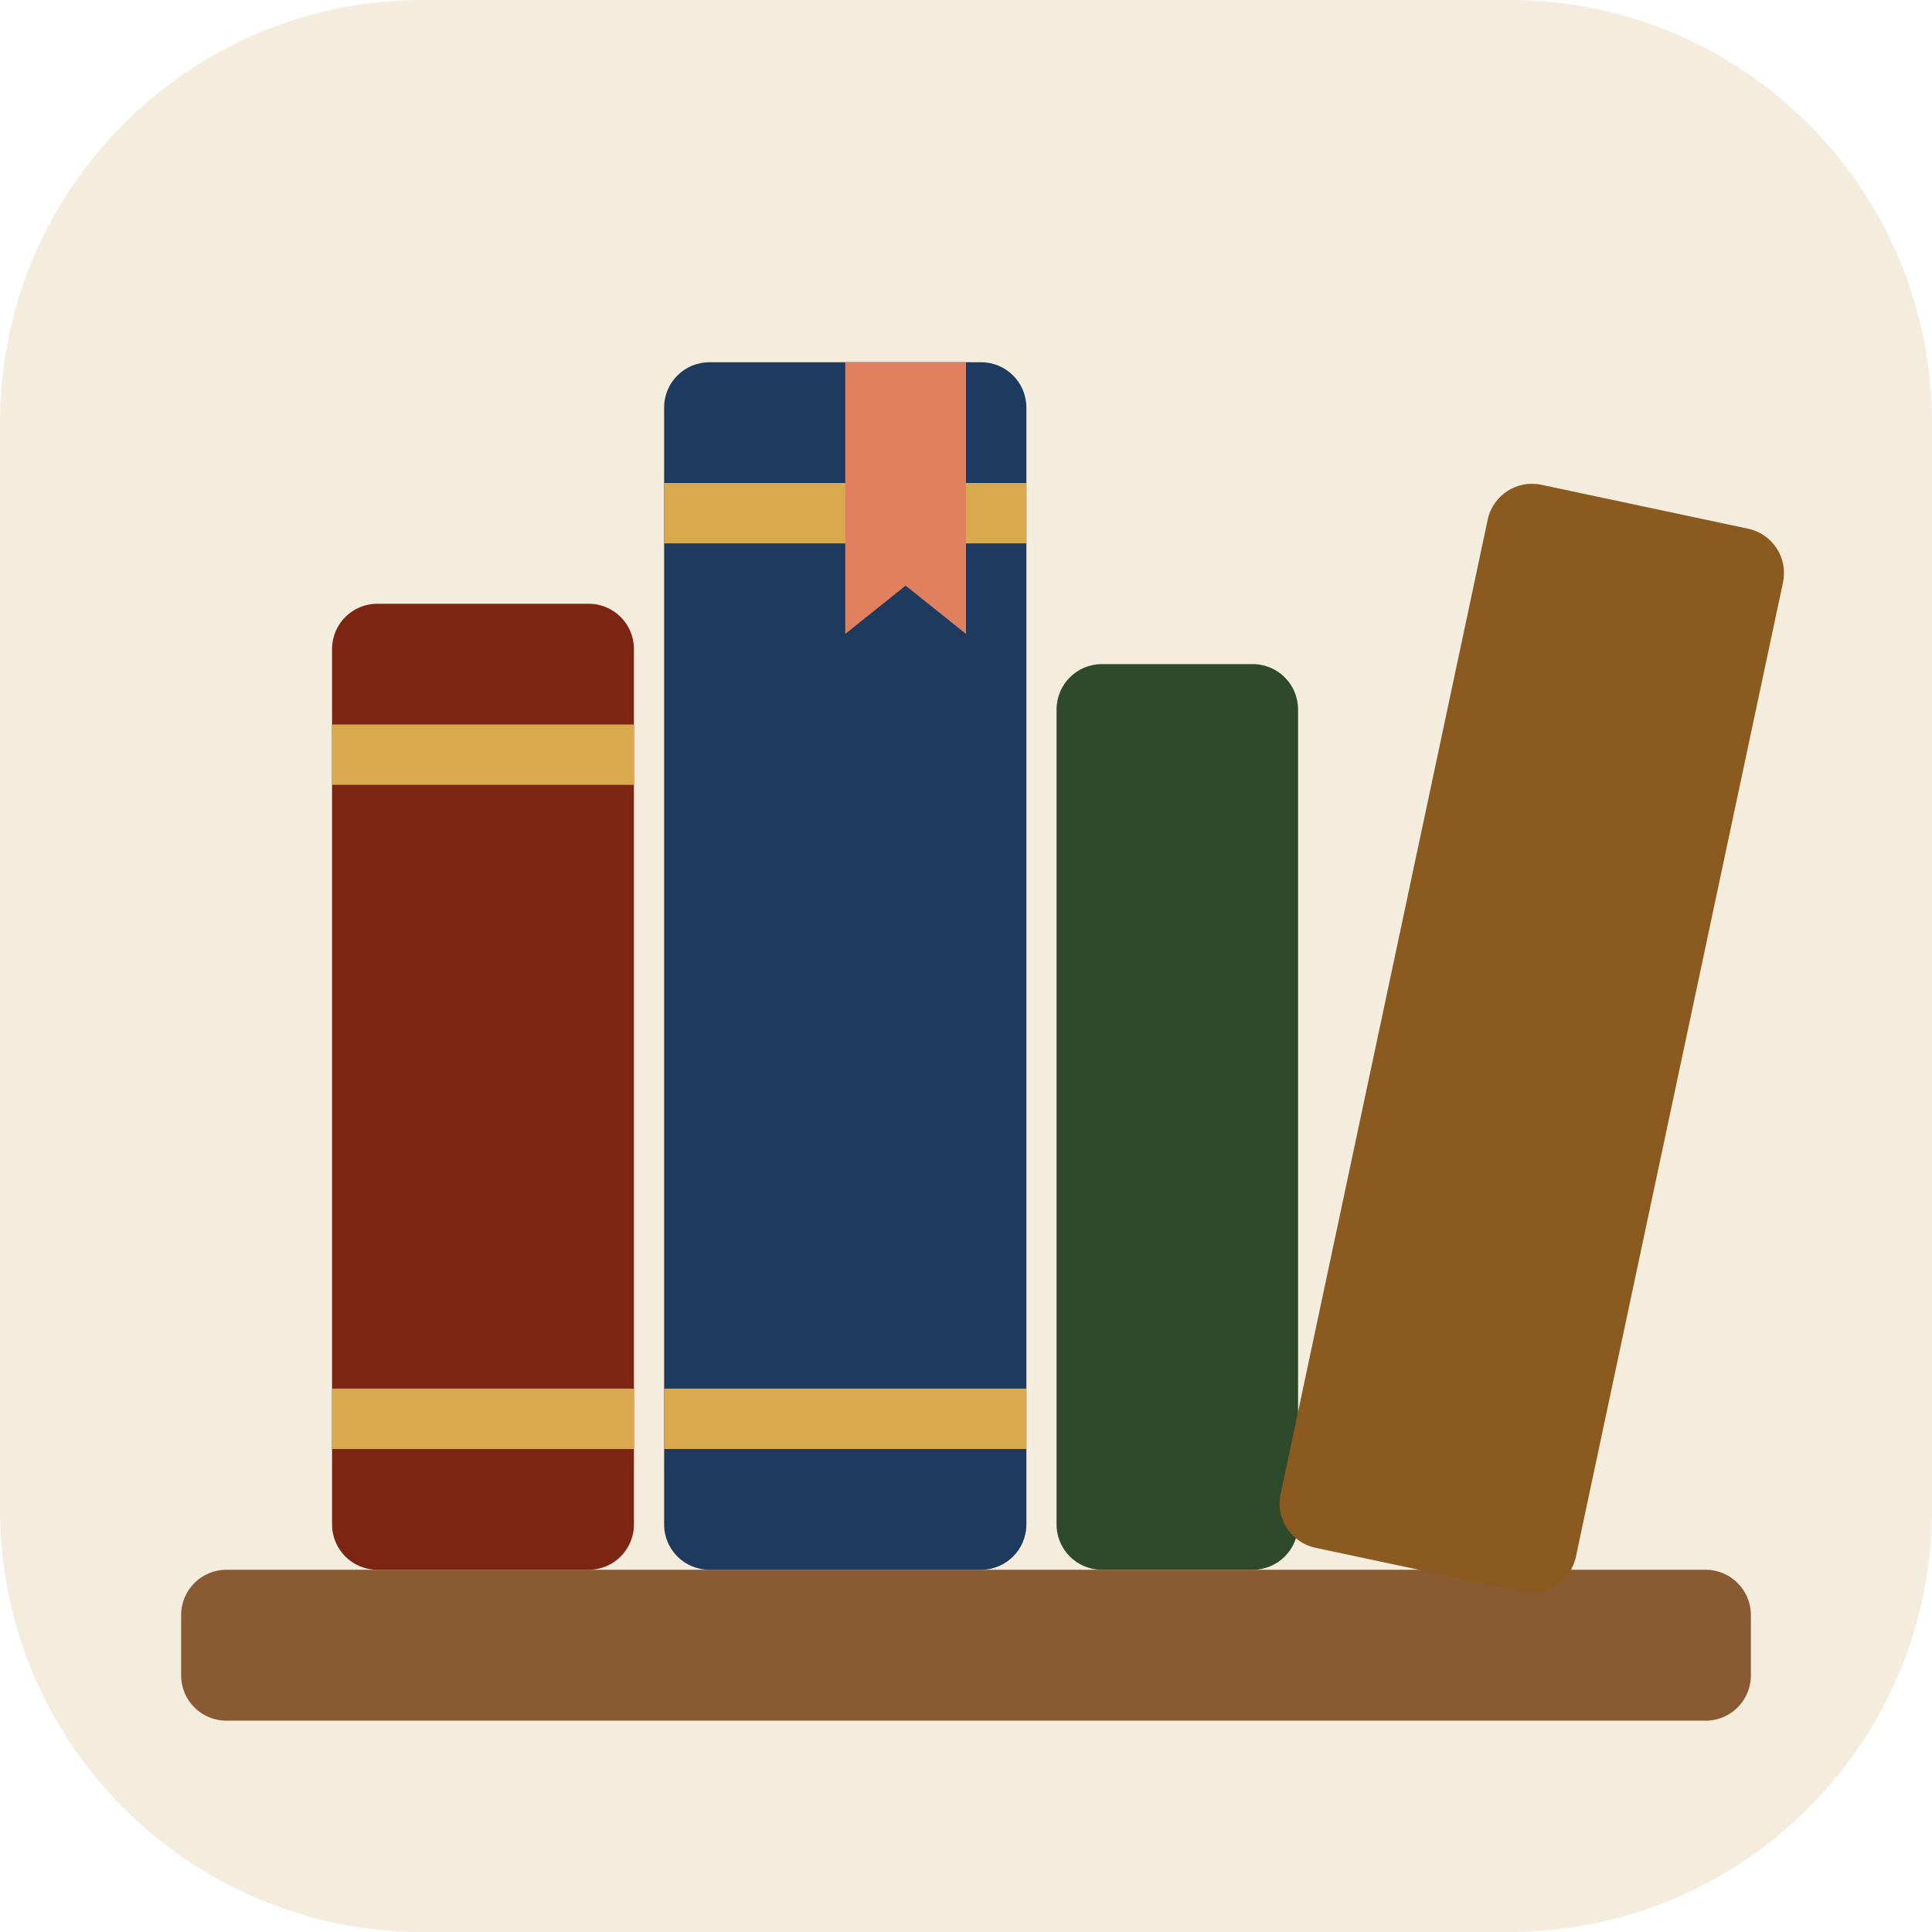
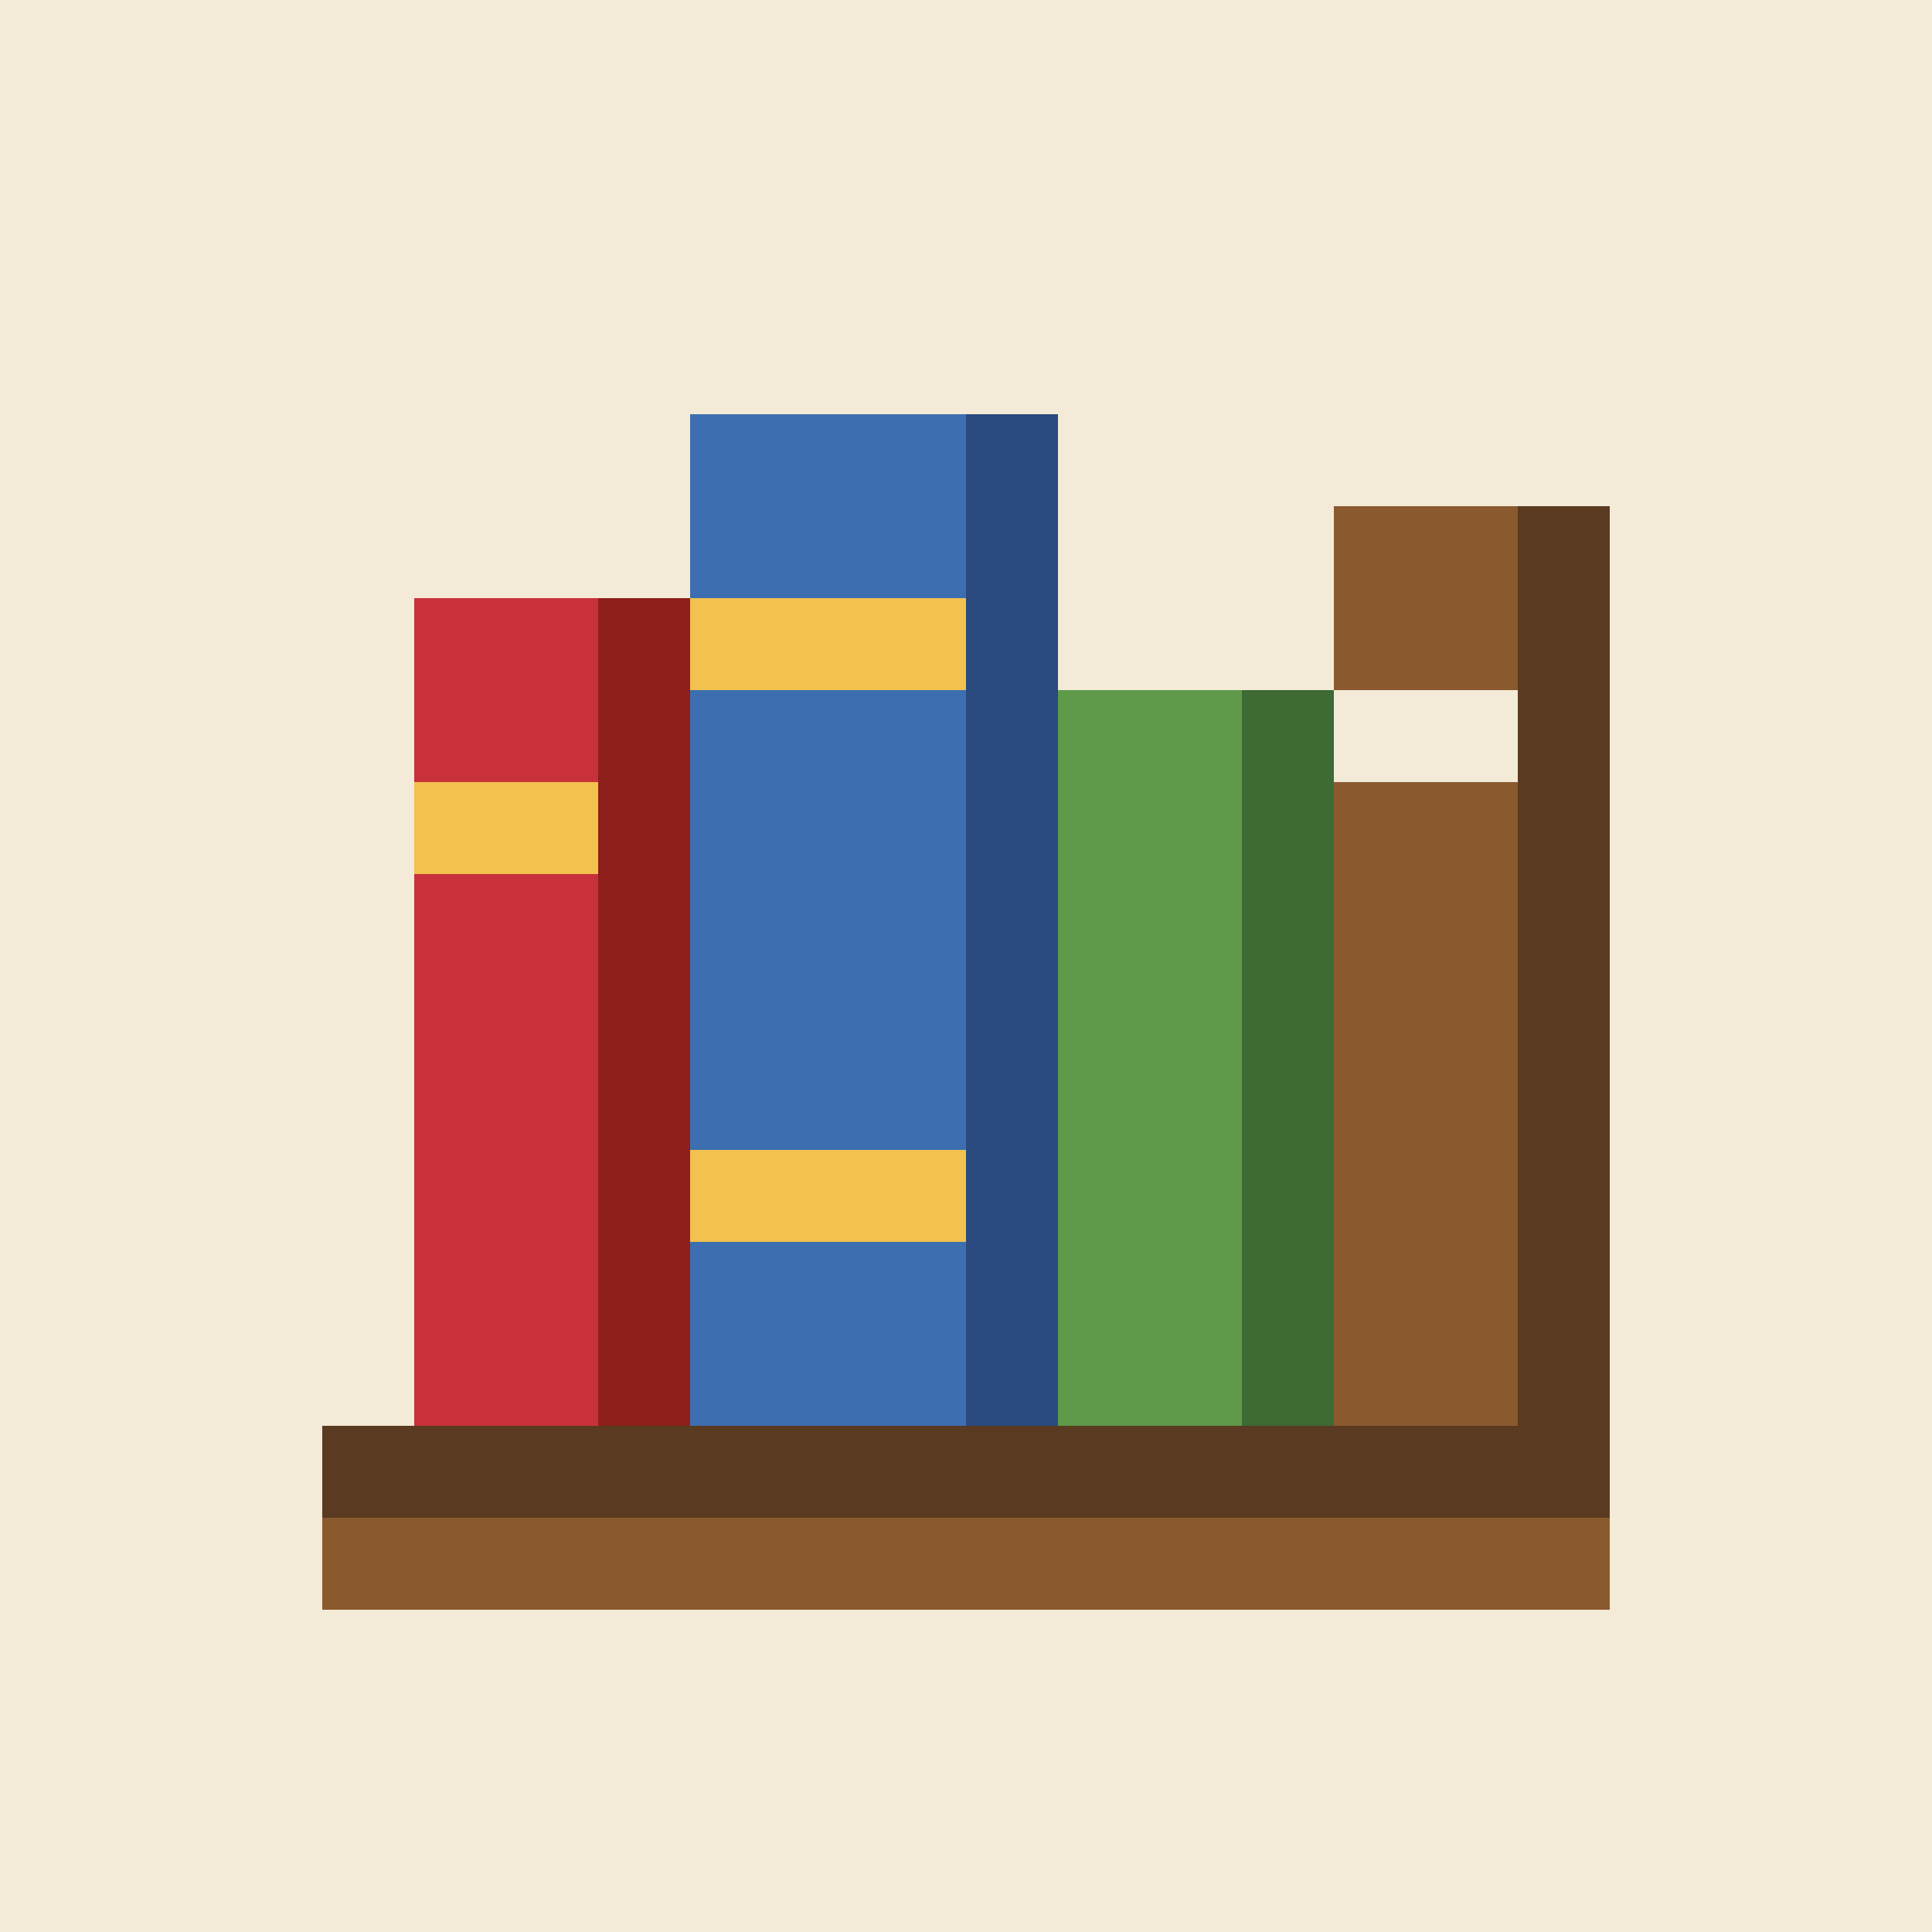
- <svg xmlns="http://www.w3.org/2000/svg" viewBox="0 0 64 64">
-   <rect width="64" height="64" rx="14" fill="#f4ecdc" />
-   <rect x="6" y="52" width="52" height="5" rx="1.5" fill="#8a5a33" />
-   <rect x="11" y="20" width="10" height="32" rx="1.5" fill="#7c2513" />
-   <rect x="11" y="24" width="10" height="2" fill="#d9a94e" />
-   <rect x="11" y="46" width="10" height="2" fill="#d9a94e" />
-   <rect x="22" y="12" width="12" height="40" rx="1.5" fill="#1e3a5f" />
-   <rect x="22" y="16" width="12" height="2" fill="#d9a94e" />
-   <rect x="22" y="46" width="12" height="2" fill="#d9a94e" />
-   <rect x="35" y="22" width="8" height="30" rx="1.5" fill="#2f4a2a" />
-   <rect x="42" y="16" width="10" height="36" rx="1.5" fill="#8a5a1e" transform="rotate(12 47 52)" />
-   <path d="M28 12v9l2-1.6 2 1.6v-9" fill="#e0805f" />
+ <svg xmlns="http://www.w3.org/2000/svg" viewBox="-2.5 -2.5 21 21" shape-rendering="crispEdges">
+   <rect x="-2.5" y="-2.5" width="21" height="21" fill="#f3ead8" />
+   <rect x="2" y="4" width="2" height="9" fill="#c8303a" />
+   <rect x="2" y="6" width="2" height="1" fill="#f2c14e" />
+   <rect x="4" y="4" width="1" height="9" fill="#8e1f1a" />
+   <rect x="5" y="2" width="3" height="11" fill="#3d6fb0" />
+   <rect x="5" y="4" width="3" height="1" fill="#f2c14e" />
+   <rect x="5" y="10" width="3" height="1" fill="#f2c14e" />
+   <rect x="8" y="2" width="1" height="11" fill="#2a4a80" />
+   <rect x="9" y="5" width="2" height="8" fill="#5e9a4a" />
+   <rect x="11" y="5" width="1" height="8" fill="#3e6a34" />
+   <rect x="12" y="3" width="2" height="10" fill="#8a5a2e" />
+   <rect x="12" y="5" width="2" height="1" fill="#f3ead8" />
+   <rect x="14" y="3" width="1" height="10" fill="#5a3a20" />
+   <rect x="1" y="13" width="14" height="1" fill="#5a3a20" />
+   <rect x="1" y="14" width="14" height="1" fill="#8a5a2e" />
</svg>
